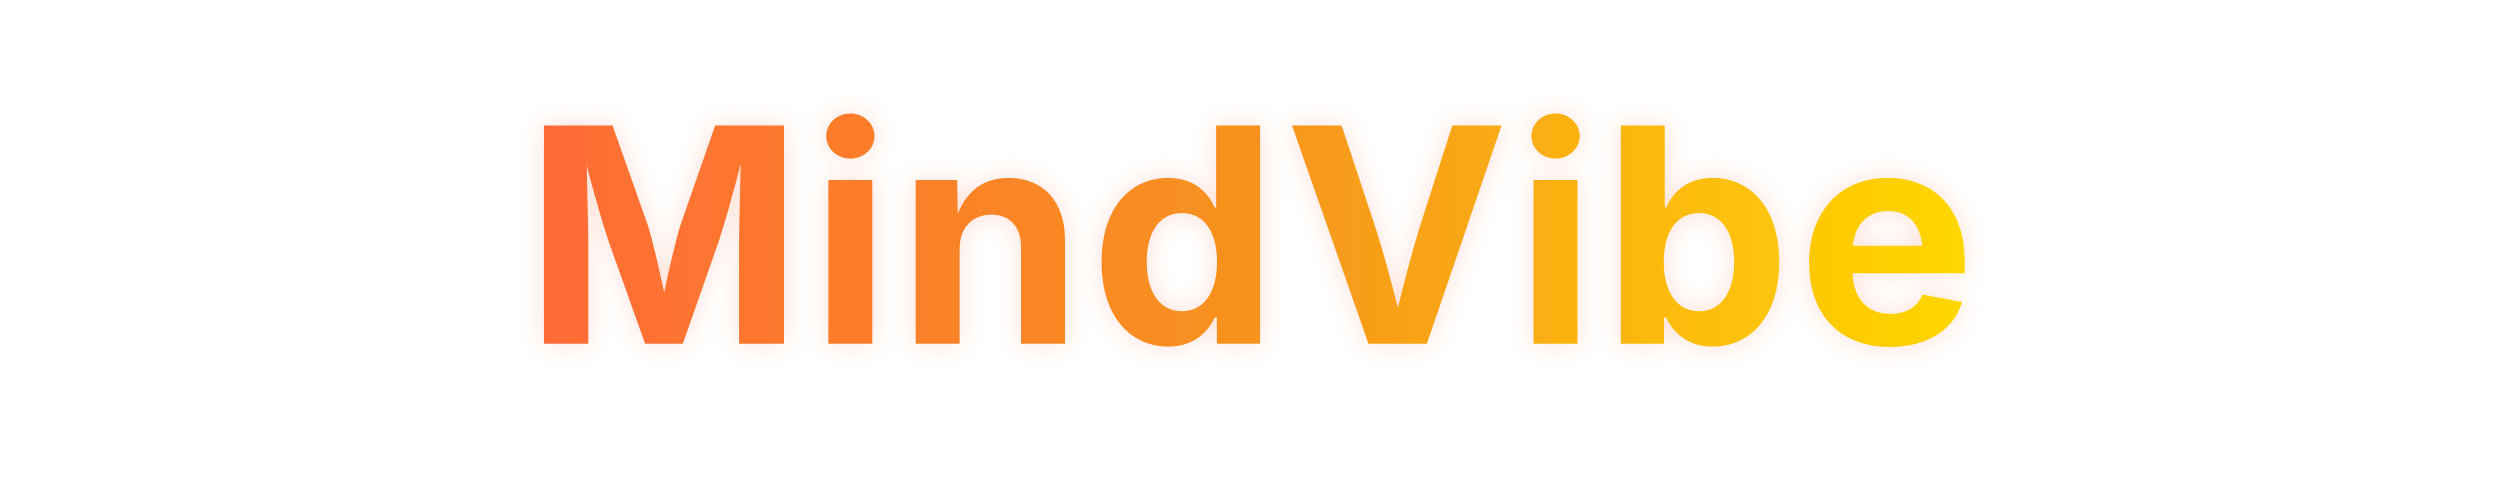
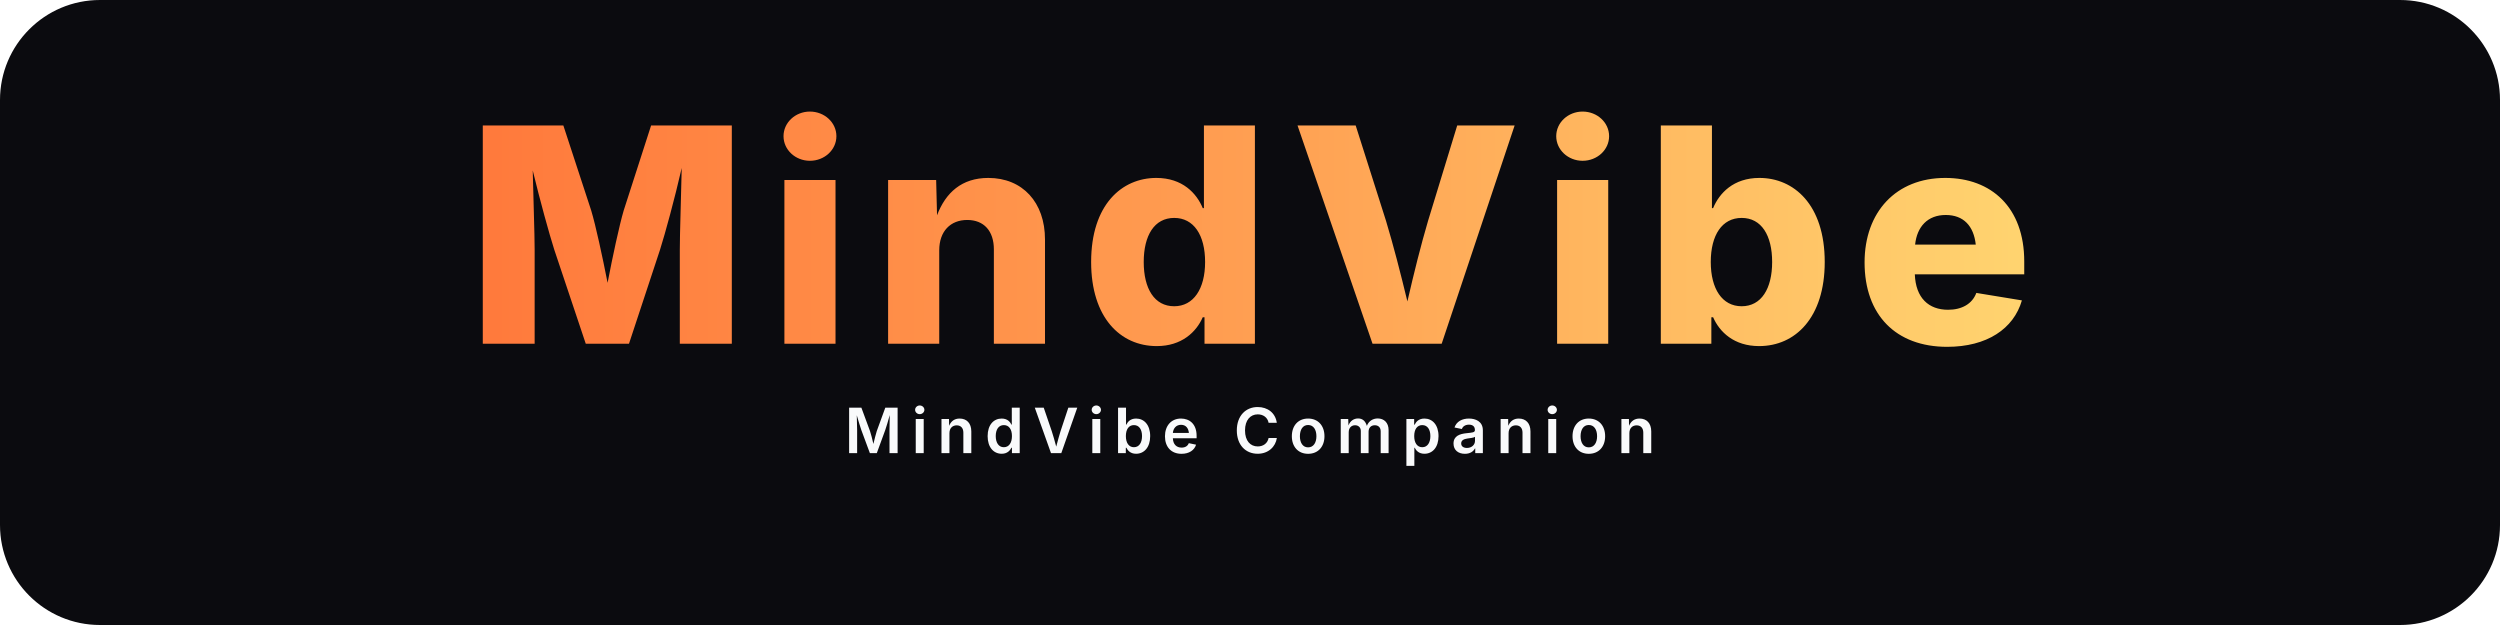
- <svg xmlns="http://www.w3.org/2000/svg" width="400" height="80" viewBox="0 0 400 80" fill="none">
+ <svg xmlns="http://www.w3.org/2000/svg" width="800" height="200" viewBox="0 0 800 200" fill="none">
  <defs>
-     <linearGradient id="wordmark-gradient" x1="0%" y1="0%" x2="100%" y2="0%">
-       <stop offset="0%" stop-color="#FF6B35" />
-       <stop offset="50%" stop-color="#F7931E" />
-       <stop offset="100%" stop-color="#FFD700" />
+     <linearGradient id="wordmark" x1="0%" y1="0%" x2="100%" y2="0%">
+       <stop offset="0%" stop-color="#ff7a3c" />
+       <stop offset="50%" stop-color="#ff9f52" />
+       <stop offset="100%" stop-color="#ffd36f" />
    </linearGradient>
-     <filter id="wordmark-glow" x="-10%" y="-20%" width="120%" height="140%">
-       <feGaussianBlur stdDeviation="2" result="blur" />
-       <feFlood flood-color="#FF6B35" flood-opacity="0.2" />
-       <feComposite in2="blur" operator="in" />
-       <feMerge>
-         <feMergeNode />
-         <feMergeNode in="SourceGraphic" />
-       </feMerge>
-     </filter>
  </defs>
-   <text x="200" y="55" text-anchor="middle" font-family="Inter, SF Pro Display, system-ui, sans-serif" font-size="48" font-weight="700" letter-spacing="0.02em" fill="url(#wordmark-gradient)" filter="url(#wordmark-glow)">MindVibe</text>
+   <rect width="800" height="200" rx="32" fill="#0b0b0f" />
+   <text x="50%" y="110" text-anchor="middle" fill="url(#wordmark)" font-family="'Manrope','Inter',sans-serif" font-weight="800" font-size="96" letter-spacing="6">MindVibe</text>
+   <text x="50%" y="145" text-anchor="middle" fill="#f9fafb" font-family="'Inter','Manrope',sans-serif" font-weight="600" font-size="20" letter-spacing="3">MindVibe Companion</text>
</svg>
